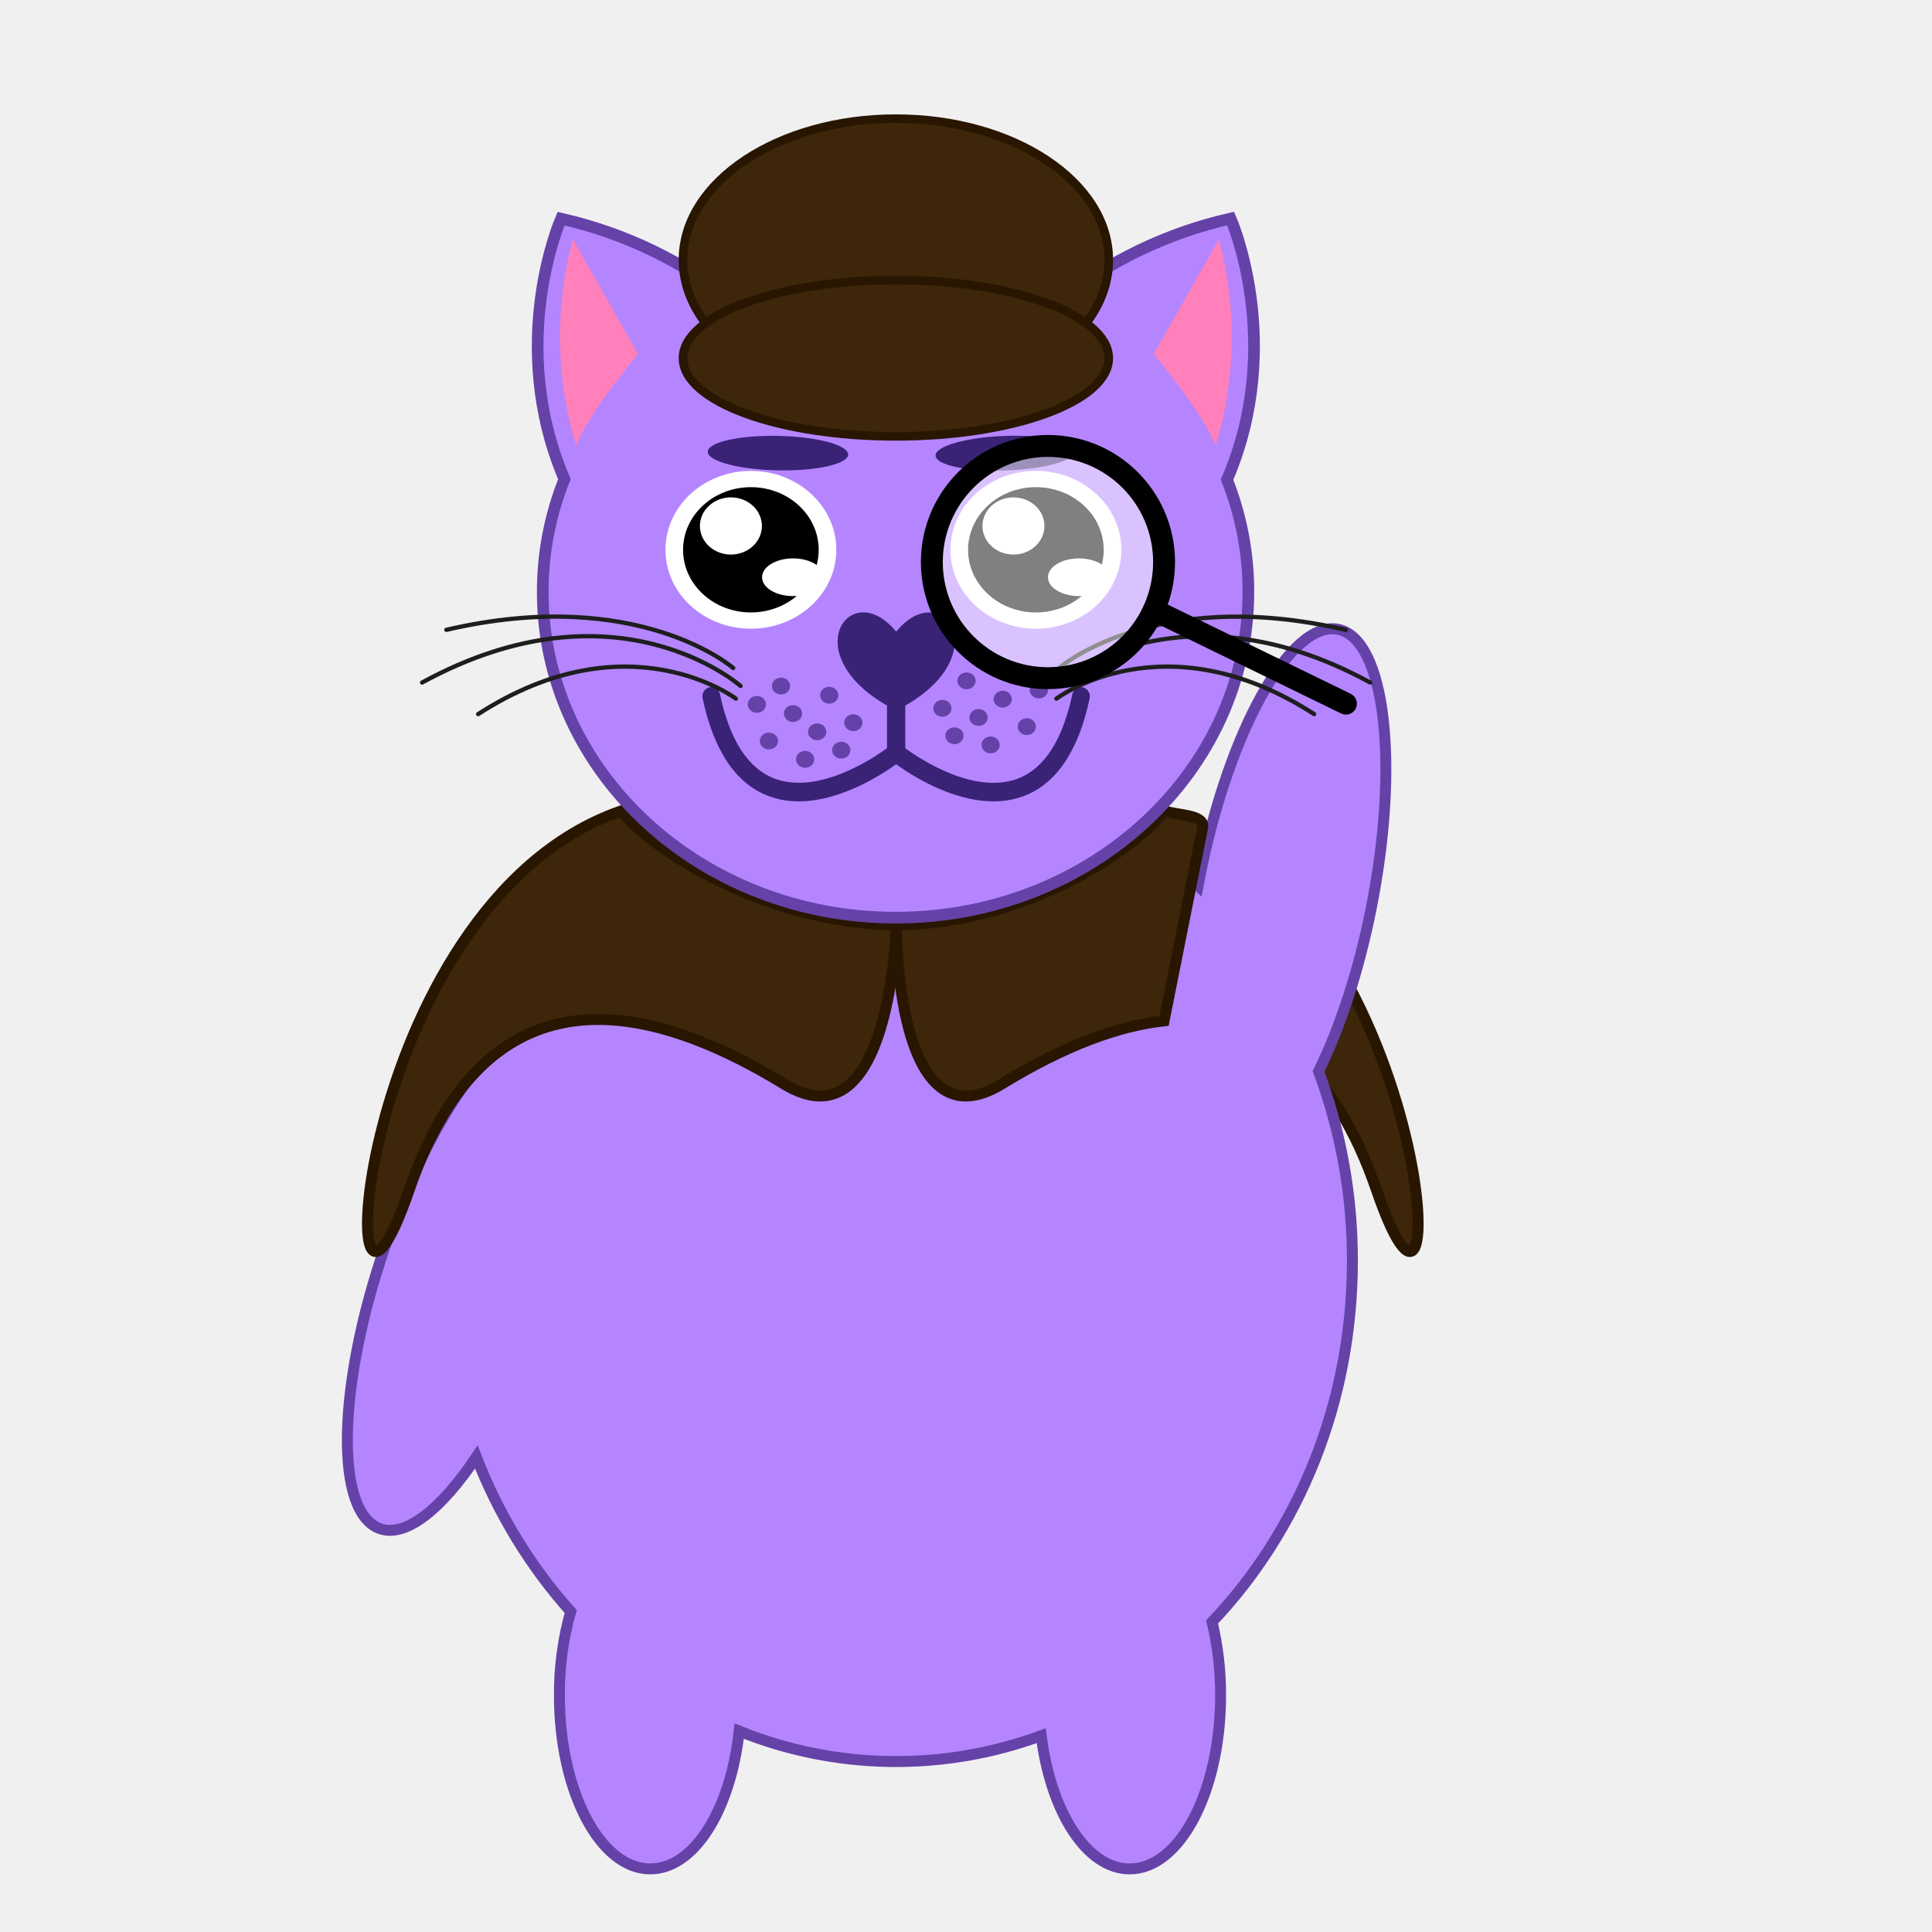
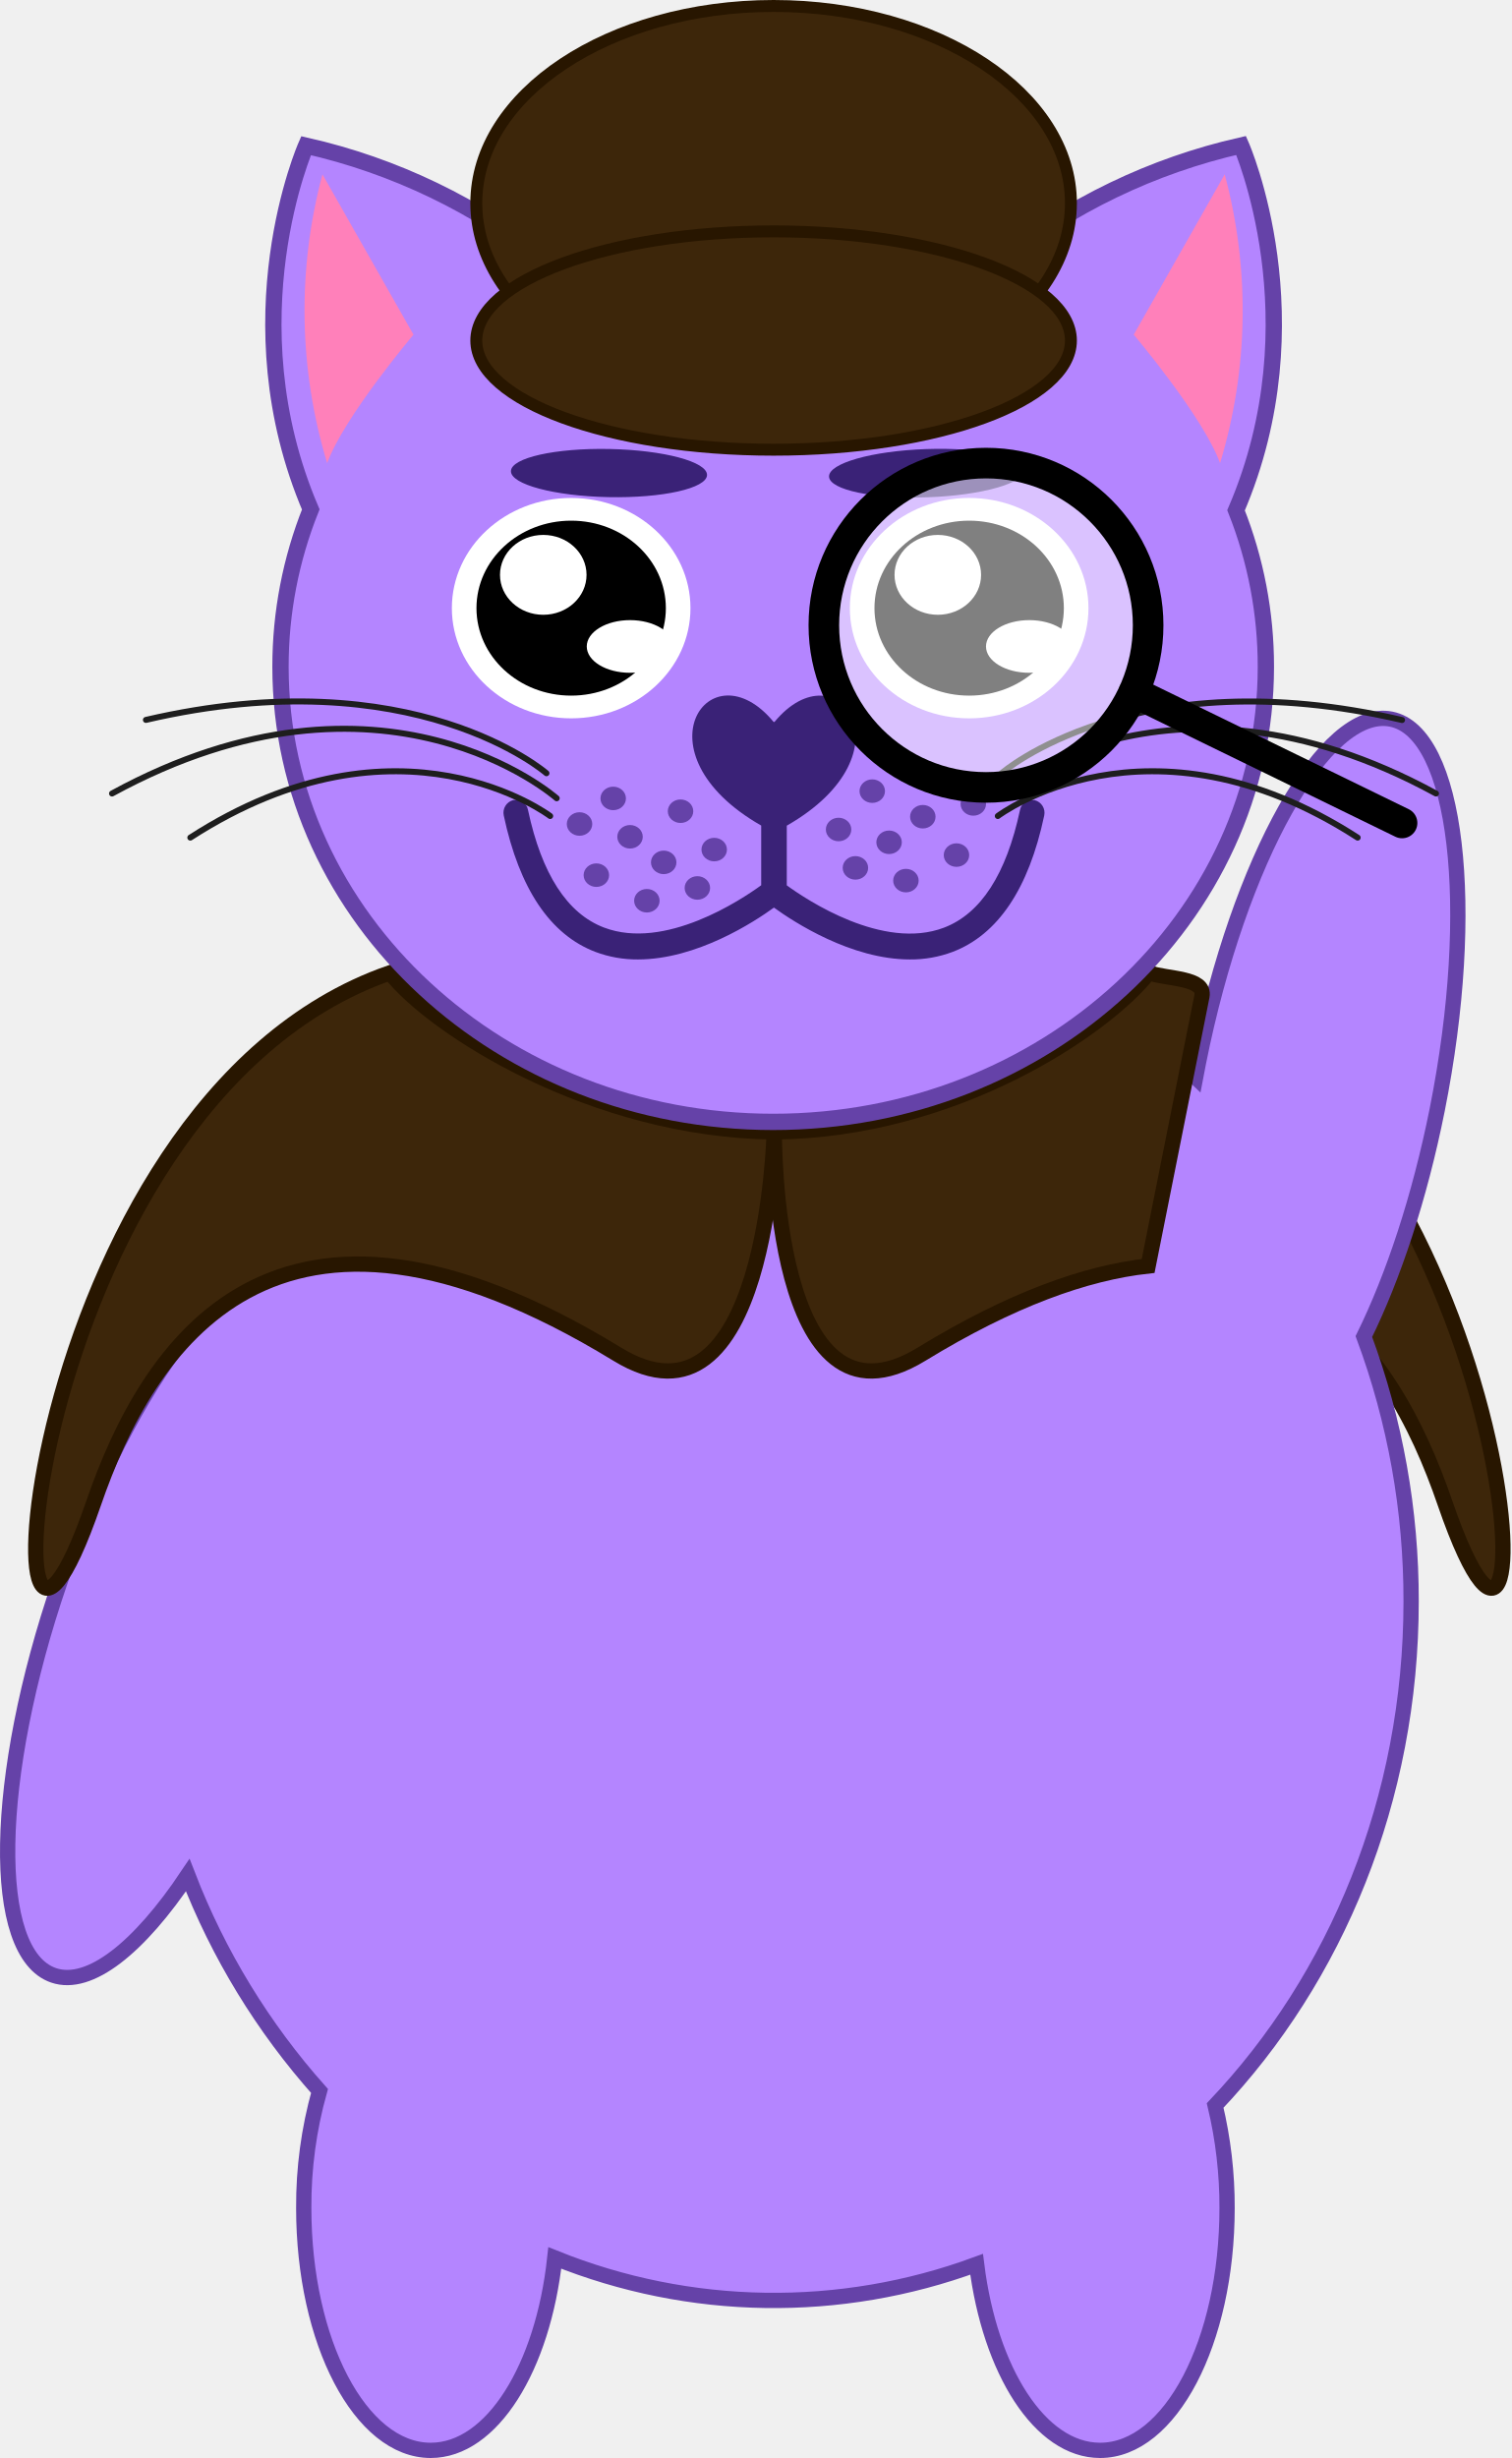
- <svg xmlns="http://www.w3.org/2000/svg" xmlns:xlink="http://www.w3.org/1999/xlink" id="Cat" viewBox="0 0 500 500">
+ <svg xmlns="http://www.w3.org/2000/svg" xmlns:xlink="http://www.w3.org/1999/xlink" width="280.111" height="455.49" viewBox="0 0 280.111 455.49">
  <defs>
-     <style>
-       .cls-1, .cls-8 {
-         fill: #3d260a;
-         stroke: #281600;
-       }
- 
-       .cls-1, .cls-10, .cls-11, .cls-2, .cls-3, .cls-8, .cls-9 {
-         stroke-miterlimit: 10;
-       }
- 
-       .cls-1, .cls-2 {
-         stroke-width: 2.83px;
-       }
- 
-       .cls-2, .cls-3 {
-         fill: #b485ff;
-         stroke: #6542a8;
-       }
- 
-       .cls-3 {
-         stroke-width: 3.02px;
-       }
- 
-       .cls-4 {
-         fill: #fff;
-       }
- 
-       .cls-5 {
-         fill: #3a2277;
-       }
- 
-       .cls-6 {
-         fill: #ff80ba;
-       }
- 
-       .cls-7 {
-         fill: #6542a8;
-       }
- 
-       .cls-8 {
-         stroke-width: 2.21px;
-       }
- 
-       .cls-9 {
-         fill: none;
-         stroke: #1e1e1e;
-         stroke-width: 1.11px;
-       }
- 
-       .cls-10, .cls-9 {
-         stroke-linecap: round;
-       }
- 
-       .cls-10, .cls-11 {
-         stroke: #000;
-         stroke-width: 5.67px;
-       }
- 
-       .cls-10 {
-         fill: url(#linear-gradient);
-       }
- 
-       .cls-11 {
-         fill: url(#linear-gradient-2);
-       }
-     </style>
-     <linearGradient id="linear-gradient" x1="298.59" y1="169.97" x2="348.32" y2="169.97" gradientUnits="userSpaceOnUse">
-       <stop offset="0" stop-color="#fff" stop-opacity="0.5" />
-       <stop offset="1" stop-color="#fff" stop-opacity="0.5" />
+     <linearGradient id="linear-gradient" y1="0.5" x2="1" y2="0.5" gradientUnits="objectBoundingBox">
+       <stop offset="0" stop-color="#fff" stop-opacity="0.502" />
+       <stop offset="1" stop-color="#fff" stop-opacity="0.502" />
    </linearGradient>
-     <linearGradient id="linear-gradient-2" x1="241.17" y1="145.46" x2="301.26" y2="145.46" xlink:href="#linear-gradient" />
+     <linearGradient id="linear-gradient-2" x1="0" y1="0.5" x2="1" y2="0.5" xlink:href="#linear-gradient" />
  </defs>
-   <g id="Cat_Body" data-name="Cat Body">
-     <path class="cls-1" d="M301.36,209.86C293.3,220.07,265.61,239,232,239.35c0,0-.48,58.15,27.28,41.19,63.73-38.93,87.06-1.41,97,27.59C377.36,369.36,371.5,234.25,301.36,209.86Z" />
-     <path class="cls-2" d="M346.3,162.86c-12.2-2.45-28.18,26-35.7,63.57-.18.94-.35,1.86-.53,2.79-20.82-20.2-48.18-32.47-78.15-32.47-49.44,0-91.77,33.36-109.35,80.7C114.37,288,106,304,99.59,322.73c-12.43,36.23-13,68.87-1.19,72.91,6.68,2.29,15.88-5.12,24.87-18.57a131.08,131.08,0,0,0,24.42,40,78.69,78.69,0,0,0-2.92,21.69c0,24.81,10.53,44.91,23.53,44.91,11.33,0,20.8-15.3,23-35.66a108.61,108.61,0,0,0,78.17,1.18c2.46,19.77,11.77,34.48,22.89,34.48,13,0,23.53-20.1,23.53-44.91a80.54,80.54,0,0,0-2.21-19C336.06,396.19,350,363.05,350,326.33a140.34,140.34,0,0,0-8.76-49.06c5.46-11.1,10.32-25.68,13.59-42C362.31,197.72,358.51,165.3,346.3,162.86Z" />
-     <path class="cls-1" d="M160.76,209.86c-70.14,24.39-76,159.5-54.93,98.27,10-29,33.31-66.52,97.05-27.59,27.76,17,29.08-41.19,29.08-41.19C198.3,239,168.82,220.07,160.76,209.86Z" />
-     <path class="cls-1" d="M301.26,264.19c-11.59,1.27-25.44,6.22-42,16.35-27.76,17-27.28-41.19-27.28-41.19,33.65-.33,61.34-19.28,69.4-29.49,3.44,1.2,10.52.85,9.85,4.35Z" />
-   </g>
-   <g id="Cat_Face" data-name="Cat Face">
-     <path class="cls-3" d="M318.49,56.55a111,111,0,0,0-44.9,21.64,98.26,98.26,0,0,0-83.54,0,111,111,0,0,0-44.85-21.6S131,88.75,146.07,124a78.38,78.38,0,0,0-5.61,29.16c0,46.58,40.88,84.33,91.31,84.33s91.31-37.75,91.31-84.33a78.38,78.38,0,0,0-5.53-29C332.73,88.86,318.49,56.55,318.49,56.55Z" />
-     <g>
-       <ellipse class="cls-4" cx="194.33" cy="142.29" rx="22.11" ry="20.42" />
-       <ellipse cx="194.33" cy="142.29" rx="17.55" ry="16.21" />
-       <ellipse class="cls-4" cx="189.16" cy="136.12" rx="8.02" ry="7.4" />
-       <ellipse class="cls-4" cx="205.24" cy="149.39" rx="8.02" ry="4.88" />
+   <g id="detecticat" transform="translate(-88.477 -29.595)">
+     <g id="Cat_Body" data-name="Cat Body">
+       <path id="Path_28" data-name="Path 28" d="M301.36,209.86C293.3,220.07,265.61,239,232,239.35c0,0-.48,58.15,27.28,41.19,63.73-38.93,87.06-1.41,97,27.59C377.36,369.36,371.5,234.25,301.36,209.86Z" fill="#3d260a" stroke="#281600" stroke-miterlimit="10" stroke-width="2.83" />
+       <path id="Path_29" data-name="Path 29" d="M346.3,162.86c-12.2-2.45-28.18,26-35.7,63.57-.18.94-.35,1.86-.53,2.79-20.82-20.2-48.18-32.47-78.15-32.47-49.44,0-91.77,33.36-109.35,80.7C114.37,288,106,304,99.59,322.73c-12.43,36.23-13,68.87-1.19,72.91,6.68,2.29,15.88-5.12,24.87-18.57a131.08,131.08,0,0,0,24.42,40,78.69,78.69,0,0,0-2.92,21.69c0,24.81,10.53,44.91,23.53,44.91,11.33,0,20.8-15.3,23-35.66a108.61,108.61,0,0,0,78.17,1.18c2.46,19.77,11.77,34.48,22.89,34.48,13,0,23.53-20.1,23.53-44.91a80.54,80.54,0,0,0-2.21-19C336.06,396.19,350,363.05,350,326.33a140.34,140.34,0,0,0-8.76-49.06c5.46-11.1,10.32-25.68,13.59-42C362.31,197.72,358.51,165.3,346.3,162.86Z" fill="#b485ff" stroke="#6542a8" stroke-miterlimit="10" stroke-width="2.83" />
+       <path id="Path_30" data-name="Path 30" d="M160.76,209.86c-70.14,24.39-76,159.5-54.93,98.27,10-29,33.31-66.52,97.05-27.59,27.76,17,29.08-41.19,29.08-41.19C198.3,239,168.82,220.07,160.76,209.86Z" fill="#3d260a" stroke="#281600" stroke-miterlimit="10" stroke-width="2.83" />
+       <path id="Path_31" data-name="Path 31" d="M301.26,264.19c-11.59,1.27-25.44,6.22-42,16.35-27.76,17-27.28-41.19-27.28-41.19,33.65-.33,61.34-19.28,69.4-29.49,3.44,1.2,10.52.85,9.85,4.35Z" fill="#3d260a" stroke="#281600" stroke-miterlimit="10" stroke-width="2.83" />
    </g>
-     <ellipse class="cls-5" cx="201.36" cy="117.28" rx="4.46" ry="18.17" transform="translate(79.97 316.19) rotate(-88.83)" />
-     <ellipse class="cls-5" cx="260.26" cy="117.28" rx="18.15" ry="4.47" transform="translate(-3.95 9.2) rotate(-2.01)" />
-     <ellipse class="cls-4" cx="268.09" cy="142.29" rx="22.11" ry="20.42" />
-     <ellipse cx="268.09" cy="142.29" rx="17.55" ry="16.21" />
-     <ellipse class="cls-4" cx="262.28" cy="136.12" rx="8.02" ry="7.4" />
-     <g>
-       <path class="cls-6" d="M148.24,61.91l16.87,29.7s-12.87,15.2-16,23.81A97.37,97.37,0,0,1,148.24,61.91Z" />
-       <path class="cls-6" d="M315.45,61.91l-16.86,29.7s12.87,15.2,16,23.81A97.37,97.37,0,0,0,315.45,61.91Z" />
+     <g id="Cat_Face" data-name="Cat Face">
+       <path id="Path_32" data-name="Path 32" d="M318.49,56.55a111,111,0,0,0-44.9,21.64,98.26,98.26,0,0,0-83.54,0,111,111,0,0,0-44.85-21.6S131,88.75,146.07,124a78.38,78.38,0,0,0-5.61,29.16c0,46.58,40.88,84.33,91.31,84.33s91.31-37.75,91.31-84.33a78.379,78.379,0,0,0-5.53-29C332.73,88.86,318.49,56.55,318.49,56.55Z" fill="#b485ff" stroke="#6542a8" stroke-miterlimit="10" stroke-width="3.02" />
+       <g id="Group_17" data-name="Group 17">
+         <ellipse id="Ellipse_12" data-name="Ellipse 12" cx="22.11" cy="20.42" rx="22.11" ry="20.42" transform="translate(172.22 121.87)" fill="#fff" />
+         <ellipse id="Ellipse_13" data-name="Ellipse 13" cx="17.55" cy="16.21" rx="17.55" ry="16.21" transform="translate(176.78 126.08)" />
+         <ellipse id="Ellipse_14" data-name="Ellipse 14" cx="8.02" cy="7.4" rx="8.02" ry="7.4" transform="translate(181.14 128.72)" fill="#fff" />
+         <ellipse id="Ellipse_15" data-name="Ellipse 15" cx="8.02" cy="4.88" rx="8.02" ry="4.88" transform="translate(197.22 144.51)" fill="#fff" />
+       </g>
+       <ellipse id="Ellipse_16" data-name="Ellipse 16" cx="4.46" cy="18.17" rx="4.46" ry="18.17" transform="matrix(0.02, -1, 1, 0.02, 183.08, 121.355)" fill="#3a2277" />
+       <ellipse id="Ellipse_17" data-name="Ellipse 17" cx="18.15" cy="4.47" rx="18.15" ry="4.47" transform="matrix(0.999, -0.035, 0.035, 0.999, 241.966, 113.449)" fill="#3a2277" />
+       <ellipse id="Ellipse_18" data-name="Ellipse 18" cx="22.11" cy="20.42" rx="22.11" ry="20.42" transform="translate(245.98 121.87)" fill="#fff" />
+       <ellipse id="Ellipse_19" data-name="Ellipse 19" cx="17.55" cy="16.21" rx="17.55" ry="16.21" transform="translate(250.54 126.08)" />
+       <ellipse id="Ellipse_20" data-name="Ellipse 20" cx="8.02" cy="7.4" rx="8.02" ry="7.4" transform="translate(254.26 128.72)" fill="#fff" />
+       <g id="Group_18" data-name="Group 18">
+         <path id="Path_33" data-name="Path 33" d="M148.24,61.91l16.87,29.7s-12.87,15.2-16,23.81a97.37,97.37,0,0,1-.87-53.51Z" fill="#ff80ba" />
+         <path id="Path_34" data-name="Path 34" d="M315.45,61.91l-16.86,29.7s12.87,15.2,16,23.81a97.37,97.37,0,0,0,.86-53.51Z" fill="#ff80ba" />
+       </g>
+       <ellipse id="Ellipse_21" data-name="Ellipse 21" cx="8.02" cy="4.88" rx="8.02" ry="4.88" transform="translate(271.21 144.51)" fill="#fff" />
+       <g id="Group_21" data-name="Group 21">
+         <g id="Group_19" data-name="Group 19">
+           <ellipse id="Ellipse_22" data-name="Ellipse 22" cx="2.36" cy="2.18" rx="2.36" ry="2.18" transform="translate(193.52 180.11)" fill="#6542a8" />
+           <ellipse id="Ellipse_23" data-name="Ellipse 23" cx="2.36" cy="2.18" rx="2.36" ry="2.18" transform="translate(199.76 175.37)" fill="#6542a8" />
+           <ellipse id="Ellipse_24" data-name="Ellipse 24" cx="2.36" cy="2.18" rx="2.36" ry="2.18" transform="translate(196.64 189.59)" fill="#6542a8" />
+           <ellipse id="Ellipse_25" data-name="Ellipse 25" cx="2.36" cy="2.18" rx="2.36" ry="2.18" transform="translate(206 194.33)" fill="#6542a8" />
+           <ellipse id="Ellipse_26" data-name="Ellipse 26" cx="2.36" cy="2.18" rx="2.36" ry="2.18" transform="translate(215.36 191.96)" fill="#6542a8" />
+           <ellipse id="Ellipse_27" data-name="Ellipse 27" cx="2.36" cy="2.18" rx="2.36" ry="2.18" transform="translate(218.48 184.85)" fill="#6542a8" />
+           <ellipse id="Ellipse_28" data-name="Ellipse 28" cx="2.36" cy="2.18" rx="2.36" ry="2.18" transform="translate(209.12 187.22)" fill="#6542a8" />
+           <ellipse id="Ellipse_29" data-name="Ellipse 29" cx="2.36" cy="2.18" rx="2.36" ry="2.18" transform="translate(212.24 177.74)" fill="#6542a8" />
+           <ellipse id="Ellipse_30" data-name="Ellipse 30" cx="2.36" cy="2.18" rx="2.36" ry="2.18" transform="translate(202.88 182.48)" fill="#6542a8" />
+         </g>
+         <g id="Group_20" data-name="Group 20">
+           <ellipse id="Ellipse_31" data-name="Ellipse 31" cx="2.36" cy="2.18" rx="2.36" ry="2.18" transform="translate(266.5 176.39)" fill="#6542a8" />
+           <ellipse id="Ellipse_32" data-name="Ellipse 32" cx="2.36" cy="2.18" rx="2.36" ry="2.18" transform="translate(260.26 171.65)" fill="#6542a8" />
+           <ellipse id="Ellipse_33" data-name="Ellipse 33" cx="2.36" cy="2.18" rx="2.36" ry="2.18" transform="translate(263.38 185.87)" fill="#6542a8" />
+           <ellipse id="Ellipse_34" data-name="Ellipse 34" cx="2.36" cy="2.18" rx="2.36" ry="2.18" transform="translate(254.01 190.6)" fill="#6542a8" />
+           <ellipse id="Ellipse_35" data-name="Ellipse 35" cx="2.36" cy="2.18" rx="2.36" ry="2.18" transform="translate(244.65 188.24)" fill="#6542a8" />
+           <ellipse id="Ellipse_36" data-name="Ellipse 36" cx="2.36" cy="2.18" rx="2.36" ry="2.18" transform="translate(241.53 181.13)" fill="#6542a8" />
+           <ellipse id="Ellipse_37" data-name="Ellipse 37" cx="2.36" cy="2.18" rx="2.36" ry="2.18" transform="translate(250.89 183.5)" fill="#6542a8" />
+           <ellipse id="Ellipse_38" data-name="Ellipse 38" cx="2.36" cy="2.18" rx="2.36" ry="2.18" transform="translate(247.77 174.02)" fill="#6542a8" />
+           <ellipse id="Ellipse_39" data-name="Ellipse 39" cx="2.36" cy="2.18" rx="2.36" ry="2.18" transform="translate(257.14 178.76)" fill="#6542a8" />
+         </g>
+       </g>
+       <g id="Group_22" data-name="Group 22">
+         <ellipse id="Ellipse_40" data-name="Ellipse 40" cx="55.1" cy="36.55" rx="55.1" ry="36.55" transform="translate(176.75 30.7)" fill="#3d260a" stroke="#281600" stroke-miterlimit="10" stroke-width="2.21" />
+         <ellipse id="Ellipse_41" data-name="Ellipse 41" cx="55.1" cy="20.23" rx="55.1" ry="20.23" transform="translate(176.75 72.47)" fill="#3d260a" stroke="#281600" stroke-miterlimit="10" stroke-width="2.21" />
+       </g>
+       <path id="Path_35" data-name="Path 35" d="M280.25,177.88a2.29,2.29,0,0,0-2.74,1.83c-2.53,11.87-7.27,19.2-14.09,21.79-11.29,4.29-25.46-5.17-29.13-7.84V182.6c23.6-13.49,9.45-33.4-2.28-19.22h-.16c-11.74-14.22-25.91,5.7-2.3,19.2v11.06c-3.67,2.67-17.84,12.13-29.13,7.84-6.82-2.59-11.56-9.92-14.09-21.79a2.29,2.29,0,0,0-2.74-1.83,2.42,2.42,0,0,0-1.75,2.87c2.89,13.58,8.61,22.08,17,25.27a22,22,0,0,0,7.87,1.39c10.89,0,21.53-6.95,25.2-9.61,3.67,2.66,14.31,9.61,25.2,9.61A22,22,0,0,0,265,206c8.4-3.19,14.12-11.69,17-25.27A2.41,2.41,0,0,0,280.25,177.88Z" fill="#3a2277" />
    </g>
-     <ellipse class="cls-4" cx="279.23" cy="149.39" rx="8.02" ry="4.88" />
-     <g>
-       <g>
-         <ellipse class="cls-7" cx="195.88" cy="182.29" rx="2.36" ry="2.18" />
-         <ellipse class="cls-7" cx="202.12" cy="177.55" rx="2.36" ry="2.18" />
-         <ellipse class="cls-7" cx="199" cy="191.77" rx="2.36" ry="2.18" />
-         <ellipse class="cls-7" cx="208.36" cy="196.51" rx="2.36" ry="2.18" />
-         <ellipse class="cls-7" cx="217.72" cy="194.14" rx="2.36" ry="2.18" />
-         <ellipse class="cls-7" cx="220.84" cy="187.03" rx="2.36" ry="2.18" />
-         <ellipse class="cls-7" cx="211.48" cy="189.4" rx="2.36" ry="2.18" />
-         <ellipse class="cls-7" cx="214.6" cy="179.92" rx="2.36" ry="2.18" />
-         <ellipse class="cls-7" cx="205.24" cy="184.66" rx="2.36" ry="2.18" />
+     <g id="Magnified_Glass" data-name="Magnified Glass">
+       <g id="Group_25" data-name="Group 25">
+         <g id="Group_23" data-name="Group 23">
+           <path id="Path_36" data-name="Path 36" d="M189.75,172.88S165.2,151.44,115.52,163" fill="none" stroke="#1e1e1e" stroke-linecap="round" stroke-miterlimit="10" stroke-width="1.11" />
+           <path id="Path_37" data-name="Path 37" d="M191.65,177.52s-32.06-28.37-82.41-.88" fill="none" stroke="#1e1e1e" stroke-linecap="round" stroke-miterlimit="10" stroke-width="1.11" />
+           <path id="Path_38" data-name="Path 38" d="M190.44,180.81s-27.83-21.09-66.69,4" fill="none" stroke="#1e1e1e" stroke-linecap="round" stroke-miterlimit="10" stroke-width="1.11" />
+         </g>
+         <g id="Group_24" data-name="Group 24">
+           <path id="Path_39" data-name="Path 39" d="M274.09,172.88s24.55-21.44,74.23-9.86" fill="none" stroke="#1e1e1e" stroke-linecap="round" stroke-miterlimit="10" stroke-width="1.11" />
+           <path id="Path_40" data-name="Path 40" d="M272.2,177.52s32.05-28.37,82.41-.88" fill="none" stroke="#1e1e1e" stroke-linecap="round" stroke-miterlimit="10" stroke-width="1.11" />
+           <path id="Path_41" data-name="Path 41" d="M273.4,180.81s27.84-21.09,66.69,4" fill="none" stroke="#1e1e1e" stroke-linecap="round" stroke-miterlimit="10" stroke-width="1.11" />
+         </g>
      </g>
-       <g>
-         <ellipse class="cls-7" cx="268.86" cy="178.57" rx="2.36" ry="2.18" />
-         <ellipse class="cls-7" cx="262.62" cy="173.83" rx="2.36" ry="2.18" />
-         <ellipse class="cls-7" cx="265.74" cy="188.05" rx="2.36" ry="2.18" />
-         <ellipse class="cls-7" cx="256.37" cy="192.78" rx="2.36" ry="2.18" />
-         <ellipse class="cls-7" cx="247.01" cy="190.42" rx="2.36" ry="2.18" />
-         <ellipse class="cls-7" cx="243.89" cy="183.31" rx="2.36" ry="2.18" />
-         <ellipse class="cls-7" cx="253.25" cy="185.68" rx="2.36" ry="2.18" />
-         <ellipse class="cls-7" cx="250.13" cy="176.2" rx="2.36" ry="2.18" />
-         <ellipse class="cls-7" cx="259.5" cy="180.94" rx="2.36" ry="2.18" />
-       </g>
+       <line id="Line_1" data-name="Line 1" x2="49.73" y2="24.25" transform="translate(298.59 157.85)" stroke="#000" stroke-linecap="round" stroke-miterlimit="10" stroke-width="5.67" fill="url(#linear-gradient)" />
+       <circle id="Ellipse_42" data-name="Ellipse 42" cx="30.05" cy="30.05" r="30.05" transform="translate(241.16 115.41)" stroke="#000" stroke-miterlimit="10" stroke-width="5.67" fill="url(#linear-gradient-2)" />
    </g>
-     <g>
-       <ellipse class="cls-8" cx="231.85" cy="67.25" rx="55.1" ry="36.55" />
-       <ellipse class="cls-8" cx="231.85" cy="92.7" rx="55.1" ry="20.23" />
-     </g>
-     <path class="cls-5" d="M280.25,177.88a2.29,2.29,0,0,0-2.74,1.83c-2.53,11.87-7.27,19.2-14.09,21.79-11.29,4.29-25.46-5.17-29.13-7.84V182.6c23.6-13.49,9.45-33.4-2.28-19.22l-.16,0c-11.74-14.22-25.91,5.7-2.3,19.2v11.06c-3.67,2.67-17.84,12.13-29.13,7.84-6.82-2.59-11.56-9.92-14.09-21.79a2.29,2.29,0,0,0-2.74-1.83,2.42,2.42,0,0,0-1.75,2.87c2.89,13.58,8.61,22.08,17,25.27a22,22,0,0,0,7.87,1.39c10.89,0,21.53-6.95,25.2-9.61,3.67,2.66,14.31,9.61,25.2,9.61A22,22,0,0,0,265,206c8.4-3.19,14.12-11.69,17-25.27A2.41,2.41,0,0,0,280.25,177.88Z" />
-   </g>
-   <g id="Magnified_Glass" data-name="Magnified Glass">
-     <g>
-       <g>
-         <path class="cls-9" d="M189.75,172.88S165.2,151.44,115.52,163" />
-         <path class="cls-9" d="M191.65,177.52s-32.06-28.37-82.41-.88" />
-         <path class="cls-9" d="M190.44,180.81s-27.83-21.09-66.69,4" />
-       </g>
-       <g>
-         <path class="cls-9" d="M274.09,172.88s24.55-21.44,74.23-9.86" />
-         <path class="cls-9" d="M272.2,177.52s32.05-28.37,82.41-.88" />
-         <path class="cls-9" d="M273.4,180.81s27.84-21.09,66.69,4" />
-       </g>
-     </g>
-     <line class="cls-10" x1="298.59" y1="157.85" x2="348.32" y2="182.1" />
-     <circle class="cls-11" cx="271.21" cy="145.46" r="30.05" />
  </g>
</svg>
